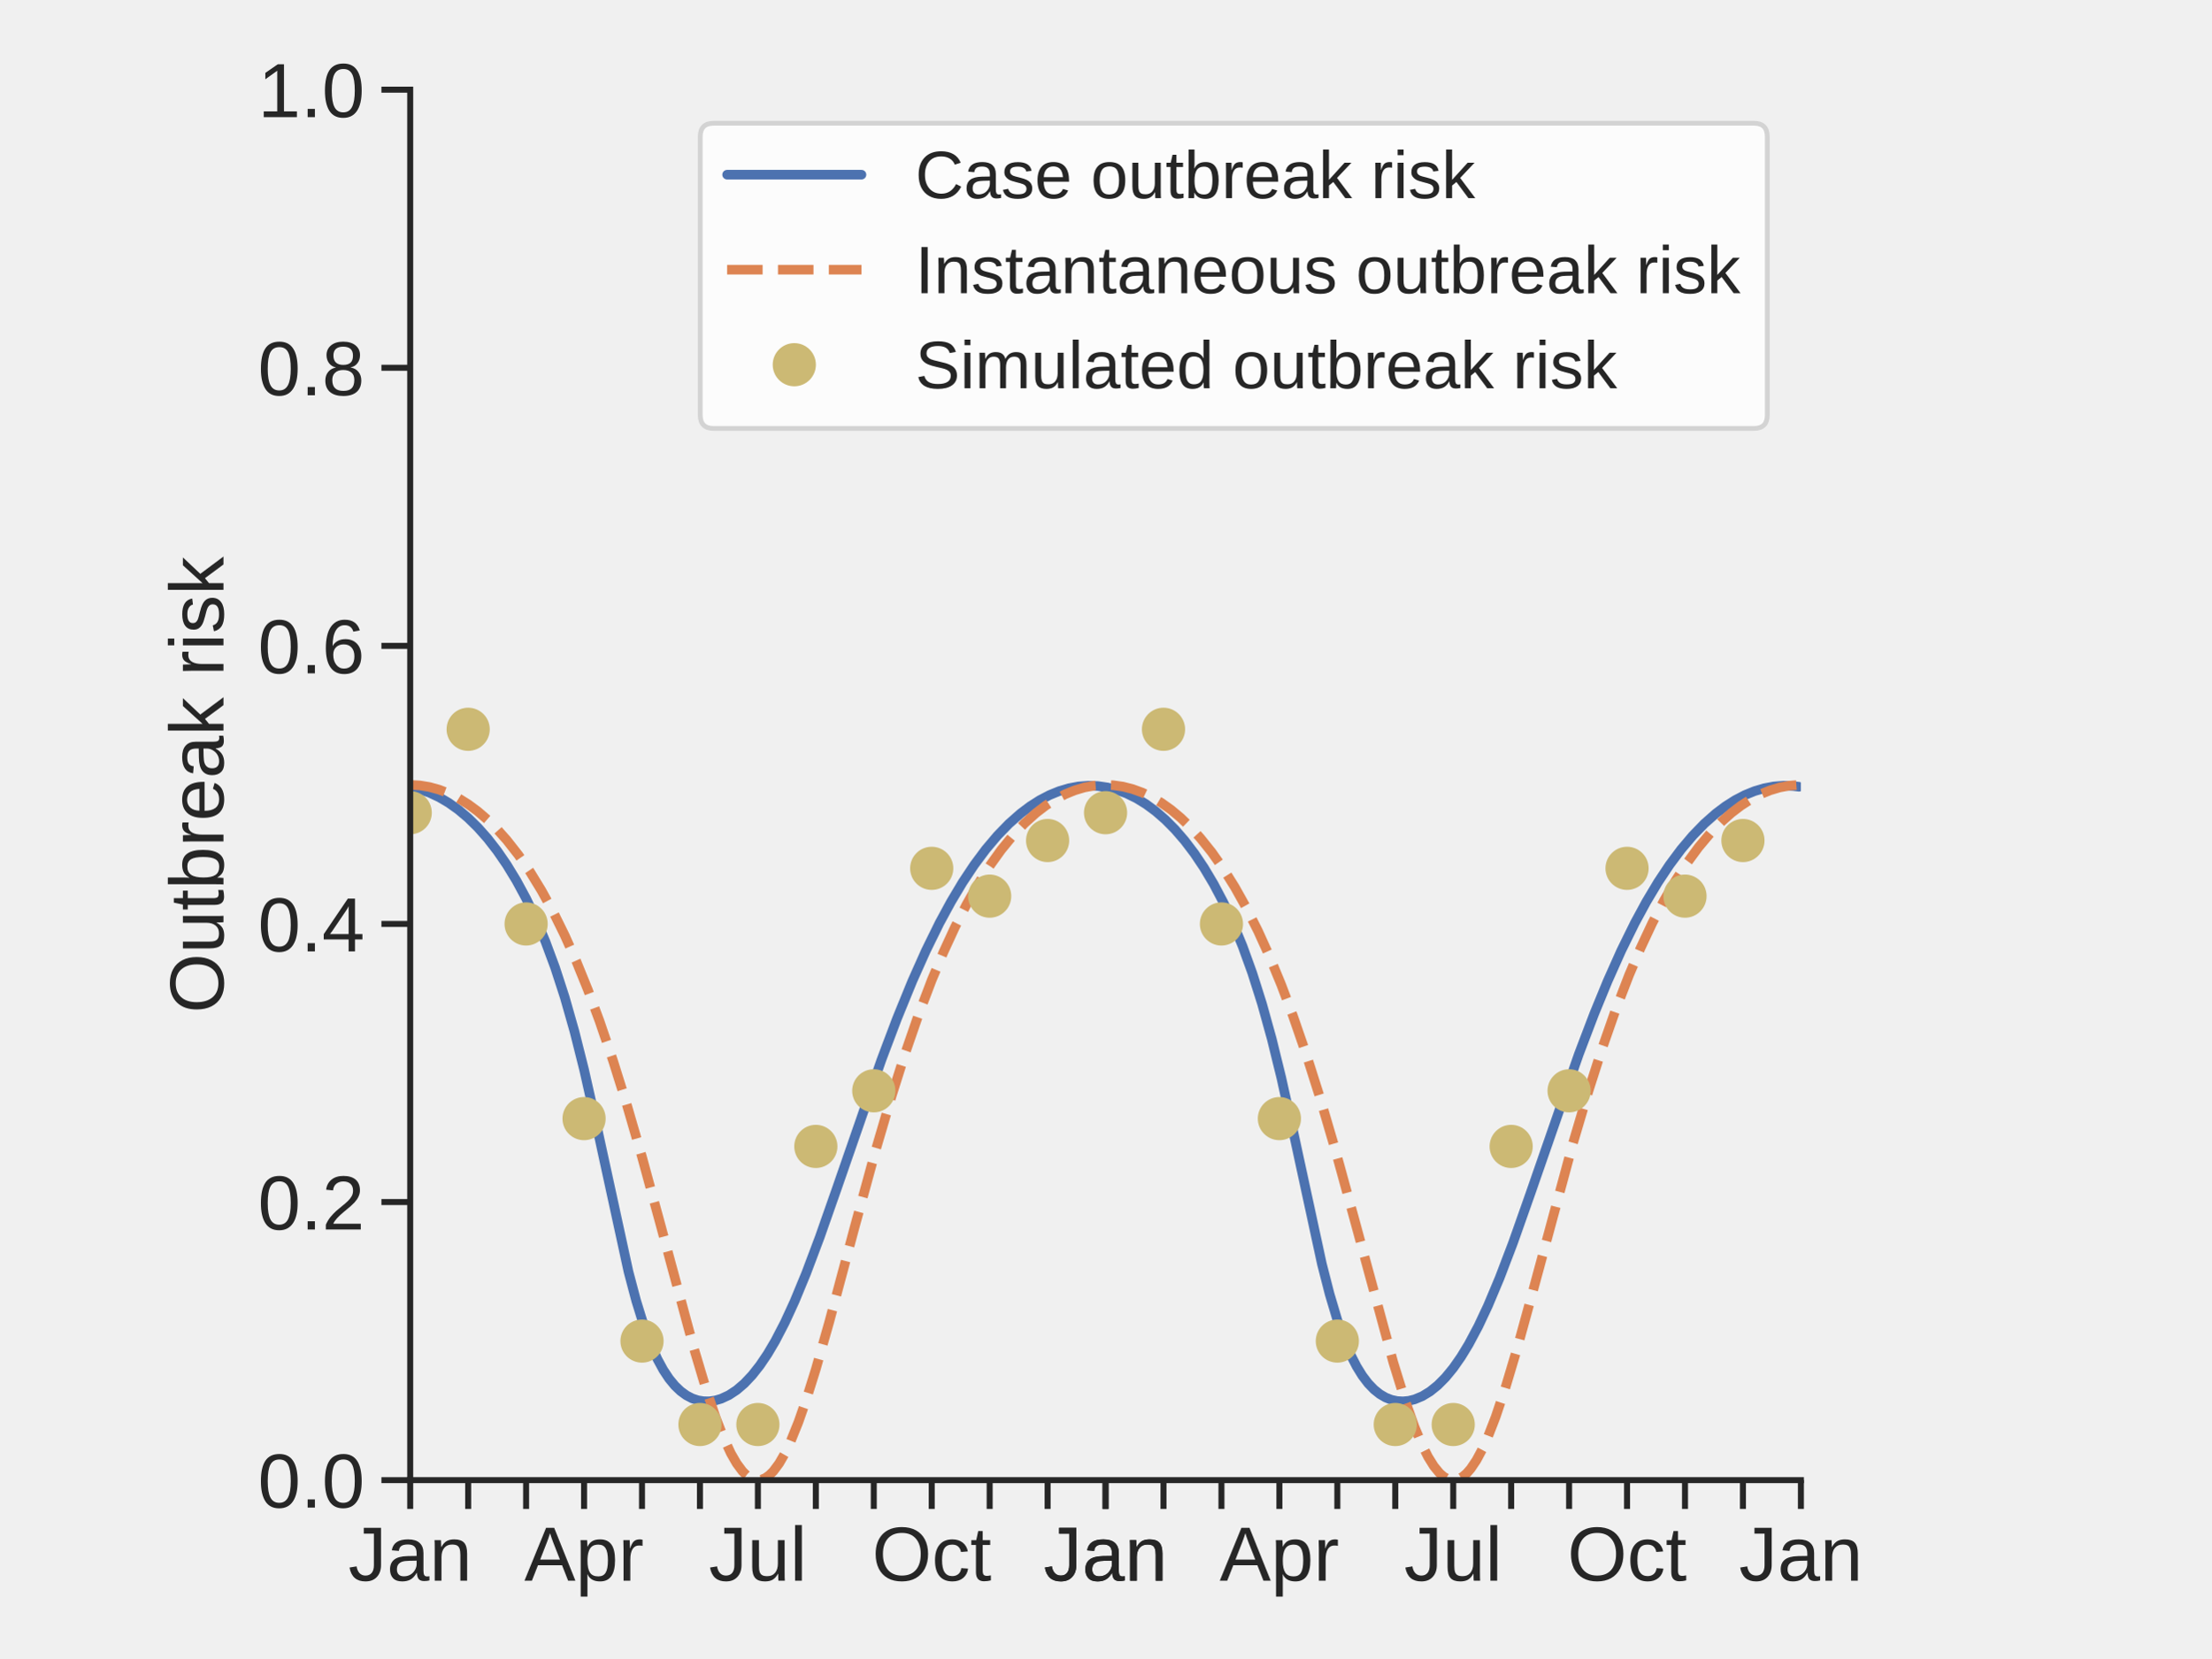
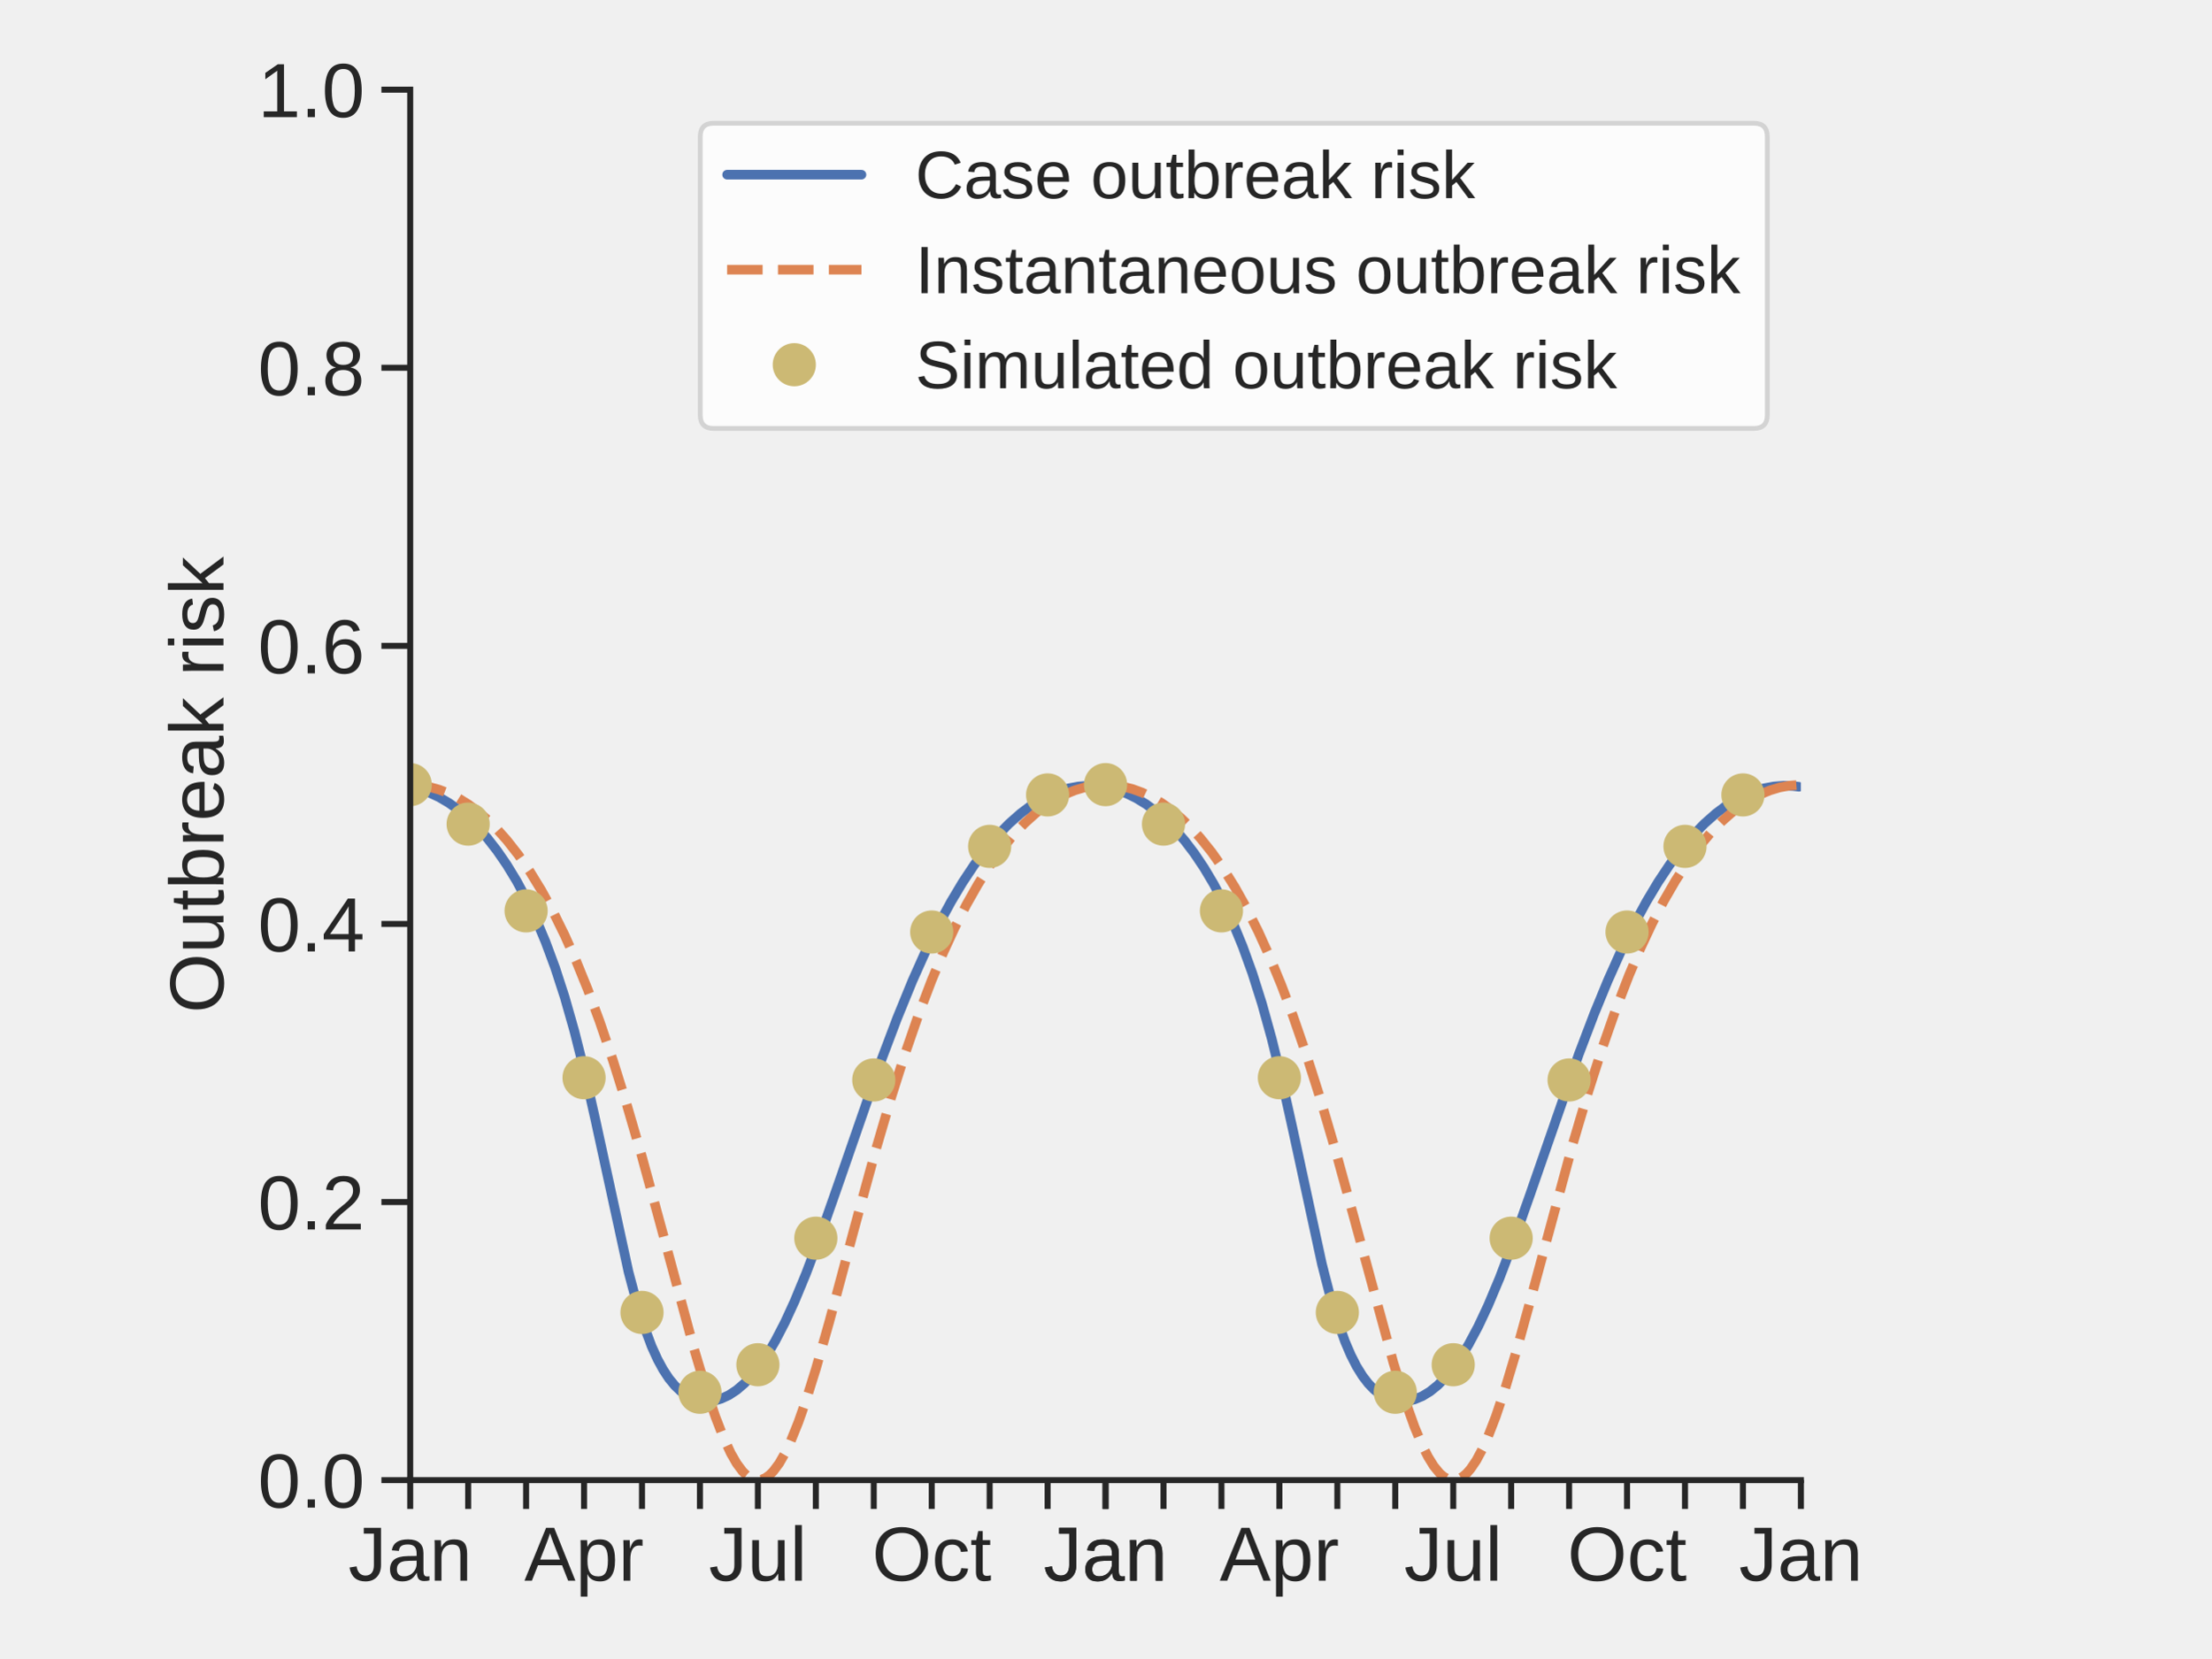
<svg xmlns="http://www.w3.org/2000/svg" xmlns:xlink="http://www.w3.org/1999/xlink" width="460.8pt" height="345.6pt" viewBox="0 0 460.8 345.6" version="1.1">
  <defs>
    <style type="text/css">*{stroke-linejoin: round; stroke-linecap: butt}</style>
  </defs>
  <g id="figure_1">
    <g id="patch_1">
      <path d="M 0 345.6  L 460.8 345.6  L 460.8 0  L 0 0  L 0 345.6  z " style="fill: none" />
    </g>
    <g id="axes_1">
      <g id="patch_2">
        <path d="M 85.489 308.507  L 375.311 308.507  L 375.311 18.686  L 85.489 18.686  L 85.489 308.507  z " style="fill: none" />
      </g>
      <g id="matplotlib.axis_1">
        <g id="xtick_1">
          <g id="line2d_1">
            <defs>
-               <path id="m1dbb037300" d="M 0 0  L 0 6  " style="stroke: #262626; stroke-width: 1.25" />
+               <path id="mf15e480188" d="M 0 0  L 0 6  " style="stroke: #262626; stroke-width: 1.25" />
            </defs>
            <g>
-               <use xlink:href="#m1dbb037300" x="85.489" y="308.507" style="fill: #262626; stroke: #262626; stroke-width: 1.25" />
+               <use xlink:href="#mf15e480188" x="85.489" y="308.507" style="fill: #262626; stroke: #262626; stroke-width: 1.25" />
            </g>
          </g>
          <g id="text_1">
            <text style="fill: #262626; font: 16px 'Arial', 'DejaVu Sans', 'Liberation Sans', 'Bitstream Vera Sans', sans-serif; text-anchor: middle" x="85.489" y="329.46" transform="rotate(-0 85.48937 329.46)">Jan</text>
          </g>
        </g>
        <g id="xtick_2">
          <g id="line2d_2">
            <g>
-               <use xlink:href="#m1dbb037300" x="97.565" y="308.507" style="fill: #262626; stroke: #262626; stroke-width: 1.25" />
+               <use xlink:href="#mf15e480188" x="97.565" y="308.507" style="fill: #262626; stroke: #262626; stroke-width: 1.25" />
            </g>
          </g>
        </g>
        <g id="xtick_3">
          <g id="line2d_3">
            <g>
-               <use xlink:href="#m1dbb037300" x="109.641" y="308.507" style="fill: #262626; stroke: #262626; stroke-width: 1.25" />
+               <use xlink:href="#mf15e480188" x="109.641" y="308.507" style="fill: #262626; stroke: #262626; stroke-width: 1.25" />
            </g>
          </g>
        </g>
        <g id="xtick_4">
          <g id="line2d_4">
            <g>
-               <use xlink:href="#m1dbb037300" x="121.717" y="308.507" style="fill: #262626; stroke: #262626; stroke-width: 1.25" />
+               <use xlink:href="#mf15e480188" x="121.717" y="308.507" style="fill: #262626; stroke: #262626; stroke-width: 1.25" />
            </g>
          </g>
          <g id="text_2">
            <text style="fill: #262626; font: 16px 'Arial', 'DejaVu Sans', 'Liberation Sans', 'Bitstream Vera Sans', sans-serif; text-anchor: middle" x="121.717" y="329.46" transform="rotate(-0 121.717 329.46)">Apr</text>
          </g>
        </g>
        <g id="xtick_5">
          <g id="line2d_5">
            <g>
-               <use xlink:href="#m1dbb037300" x="133.793" y="308.507" style="fill: #262626; stroke: #262626; stroke-width: 1.25" />
+               <use xlink:href="#mf15e480188" x="133.793" y="308.507" style="fill: #262626; stroke: #262626; stroke-width: 1.25" />
            </g>
          </g>
        </g>
        <g id="xtick_6">
          <g id="line2d_6">
            <g>
-               <use xlink:href="#m1dbb037300" x="145.869" y="308.507" style="fill: #262626; stroke: #262626; stroke-width: 1.25" />
+               <use xlink:href="#mf15e480188" x="145.869" y="308.507" style="fill: #262626; stroke: #262626; stroke-width: 1.25" />
            </g>
          </g>
        </g>
        <g id="xtick_7">
          <g id="line2d_7">
            <g>
-               <use xlink:href="#m1dbb037300" x="157.945" y="308.507" style="fill: #262626; stroke: #262626; stroke-width: 1.25" />
+               <use xlink:href="#mf15e480188" x="157.945" y="308.507" style="fill: #262626; stroke: #262626; stroke-width: 1.25" />
            </g>
          </g>
          <g id="text_3">
            <text style="fill: #262626; font: 16px 'Arial', 'DejaVu Sans', 'Liberation Sans', 'Bitstream Vera Sans', sans-serif; text-anchor: middle" x="157.945" y="329.46" transform="rotate(-0 157.9447 329.46)">Jul</text>
          </g>
        </g>
        <g id="xtick_8">
          <g id="line2d_8">
            <g>
-               <use xlink:href="#m1dbb037300" x="170.021" y="308.507" style="fill: #262626; stroke: #262626; stroke-width: 1.25" />
+               <use xlink:href="#mf15e480188" x="170.021" y="308.507" style="fill: #262626; stroke: #262626; stroke-width: 1.25" />
            </g>
          </g>
        </g>
        <g id="xtick_9">
          <g id="line2d_9">
            <g>
-               <use xlink:href="#m1dbb037300" x="182.096" y="308.507" style="fill: #262626; stroke: #262626; stroke-width: 1.25" />
+               <use xlink:href="#mf15e480188" x="182.096" y="308.507" style="fill: #262626; stroke: #262626; stroke-width: 1.25" />
            </g>
          </g>
        </g>
        <g id="xtick_10">
          <g id="line2d_10">
            <g>
-               <use xlink:href="#m1dbb037300" x="194.172" y="308.507" style="fill: #262626; stroke: #262626; stroke-width: 1.25" />
+               <use xlink:href="#mf15e480188" x="194.172" y="308.507" style="fill: #262626; stroke: #262626; stroke-width: 1.25" />
            </g>
          </g>
          <g id="text_4">
            <text style="fill: #262626; font: 16px 'Arial', 'DejaVu Sans', 'Liberation Sans', 'Bitstream Vera Sans', sans-serif; text-anchor: middle" x="194.172" y="329.46" transform="rotate(-0 194.1723 329.46)">Oct</text>
          </g>
        </g>
        <g id="xtick_11">
          <g id="line2d_11">
            <g>
-               <use xlink:href="#m1dbb037300" x="206.248" y="308.507" style="fill: #262626; stroke: #262626; stroke-width: 1.25" />
+               <use xlink:href="#mf15e480188" x="206.248" y="308.507" style="fill: #262626; stroke: #262626; stroke-width: 1.25" />
            </g>
          </g>
        </g>
        <g id="xtick_12">
          <g id="line2d_12">
            <g>
-               <use xlink:href="#m1dbb037300" x="218.324" y="308.507" style="fill: #262626; stroke: #262626; stroke-width: 1.25" />
+               <use xlink:href="#mf15e480188" x="218.324" y="308.507" style="fill: #262626; stroke: #262626; stroke-width: 1.25" />
            </g>
          </g>
        </g>
        <g id="xtick_13">
          <g id="line2d_13">
            <g>
-               <use xlink:href="#m1dbb037300" x="230.4" y="308.507" style="fill: #262626; stroke: #262626; stroke-width: 1.25" />
+               <use xlink:href="#mf15e480188" x="230.4" y="308.507" style="fill: #262626; stroke: #262626; stroke-width: 1.25" />
            </g>
          </g>
          <g id="text_5">
            <text style="fill: #262626; font: 16px 'Arial', 'DejaVu Sans', 'Liberation Sans', 'Bitstream Vera Sans', sans-serif; text-anchor: middle" x="230.4" y="329.46" transform="rotate(-0 230.4 329.46)">Jan</text>
          </g>
        </g>
        <g id="xtick_14">
          <g id="line2d_14">
            <g>
-               <use xlink:href="#m1dbb037300" x="230.4" y="308.507" style="fill: #262626; stroke: #262626; stroke-width: 1.25" />
+               <use xlink:href="#mf15e480188" x="230.4" y="308.507" style="fill: #262626; stroke: #262626; stroke-width: 1.25" />
            </g>
          </g>
          <g id="text_6">
            <text style="fill: #262626; font: 16px 'Arial', 'DejaVu Sans', 'Liberation Sans', 'Bitstream Vera Sans', sans-serif; text-anchor: middle" x="230.4" y="329.46" transform="rotate(-0 230.4 329.46)">Jan</text>
          </g>
        </g>
        <g id="xtick_15">
          <g id="line2d_15">
            <g>
-               <use xlink:href="#m1dbb037300" x="242.476" y="308.507" style="fill: #262626; stroke: #262626; stroke-width: 1.25" />
+               <use xlink:href="#mf15e480188" x="242.476" y="308.507" style="fill: #262626; stroke: #262626; stroke-width: 1.25" />
            </g>
          </g>
        </g>
        <g id="xtick_16">
          <g id="line2d_16">
            <g>
-               <use xlink:href="#m1dbb037300" x="254.552" y="308.507" style="fill: #262626; stroke: #262626; stroke-width: 1.25" />
+               <use xlink:href="#mf15e480188" x="254.552" y="308.507" style="fill: #262626; stroke: #262626; stroke-width: 1.25" />
            </g>
          </g>
        </g>
        <g id="xtick_17">
          <g id="line2d_17">
            <g>
-               <use xlink:href="#m1dbb037300" x="266.628" y="308.507" style="fill: #262626; stroke: #262626; stroke-width: 1.25" />
+               <use xlink:href="#mf15e480188" x="266.628" y="308.507" style="fill: #262626; stroke: #262626; stroke-width: 1.25" />
            </g>
          </g>
          <g id="text_7">
            <text style="fill: #262626; font: 16px 'Arial', 'DejaVu Sans', 'Liberation Sans', 'Bitstream Vera Sans', sans-serif; text-anchor: middle" x="266.628" y="329.46" transform="rotate(-0 266.6277 329.46)">Apr</text>
          </g>
        </g>
        <g id="xtick_18">
          <g id="line2d_18">
            <g>
-               <use xlink:href="#m1dbb037300" x="278.704" y="308.507" style="fill: #262626; stroke: #262626; stroke-width: 1.25" />
+               <use xlink:href="#mf15e480188" x="278.704" y="308.507" style="fill: #262626; stroke: #262626; stroke-width: 1.25" />
            </g>
          </g>
        </g>
        <g id="xtick_19">
          <g id="line2d_19">
            <g>
-               <use xlink:href="#m1dbb037300" x="290.779" y="308.507" style="fill: #262626; stroke: #262626; stroke-width: 1.25" />
+               <use xlink:href="#mf15e480188" x="290.779" y="308.507" style="fill: #262626; stroke: #262626; stroke-width: 1.25" />
            </g>
          </g>
        </g>
        <g id="xtick_20">
          <g id="line2d_20">
            <g>
-               <use xlink:href="#m1dbb037300" x="302.855" y="308.507" style="fill: #262626; stroke: #262626; stroke-width: 1.25" />
+               <use xlink:href="#mf15e480188" x="302.855" y="308.507" style="fill: #262626; stroke: #262626; stroke-width: 1.25" />
            </g>
          </g>
          <g id="text_8">
            <text style="fill: #262626; font: 16px 'Arial', 'DejaVu Sans', 'Liberation Sans', 'Bitstream Vera Sans', sans-serif; text-anchor: middle" x="302.855" y="329.46" transform="rotate(-0 302.8553 329.46)">Jul</text>
          </g>
        </g>
        <g id="xtick_21">
          <g id="line2d_21">
            <g>
-               <use xlink:href="#m1dbb037300" x="314.931" y="308.507" style="fill: #262626; stroke: #262626; stroke-width: 1.25" />
+               <use xlink:href="#mf15e480188" x="314.931" y="308.507" style="fill: #262626; stroke: #262626; stroke-width: 1.25" />
            </g>
          </g>
        </g>
        <g id="xtick_22">
          <g id="line2d_22">
            <g>
-               <use xlink:href="#m1dbb037300" x="327.007" y="308.507" style="fill: #262626; stroke: #262626; stroke-width: 1.25" />
+               <use xlink:href="#mf15e480188" x="327.007" y="308.507" style="fill: #262626; stroke: #262626; stroke-width: 1.25" />
            </g>
          </g>
        </g>
        <g id="xtick_23">
          <g id="line2d_23">
            <g>
-               <use xlink:href="#m1dbb037300" x="339.083" y="308.507" style="fill: #262626; stroke: #262626; stroke-width: 1.25" />
+               <use xlink:href="#mf15e480188" x="339.083" y="308.507" style="fill: #262626; stroke: #262626; stroke-width: 1.25" />
            </g>
          </g>
          <g id="text_9">
            <text style="fill: #262626; font: 16px 'Arial', 'DejaVu Sans', 'Liberation Sans', 'Bitstream Vera Sans', sans-serif; text-anchor: middle" x="339.083" y="329.46" transform="rotate(-0 339.083 329.46)">Oct</text>
          </g>
        </g>
        <g id="xtick_24">
          <g id="line2d_24">
            <g>
-               <use xlink:href="#m1dbb037300" x="351.159" y="308.507" style="fill: #262626; stroke: #262626; stroke-width: 1.25" />
+               <use xlink:href="#mf15e480188" x="351.159" y="308.507" style="fill: #262626; stroke: #262626; stroke-width: 1.25" />
            </g>
          </g>
        </g>
        <g id="xtick_25">
          <g id="line2d_25">
            <g>
-               <use xlink:href="#m1dbb037300" x="363.235" y="308.507" style="fill: #262626; stroke: #262626; stroke-width: 1.25" />
+               <use xlink:href="#mf15e480188" x="363.235" y="308.507" style="fill: #262626; stroke: #262626; stroke-width: 1.25" />
            </g>
          </g>
        </g>
        <g id="xtick_26">
          <g id="line2d_26">
            <g>
-               <use xlink:href="#m1dbb037300" x="375.311" y="308.507" style="fill: #262626; stroke: #262626; stroke-width: 1.25" />
+               <use xlink:href="#mf15e480188" x="375.311" y="308.507" style="fill: #262626; stroke: #262626; stroke-width: 1.25" />
            </g>
          </g>
          <g id="text_10">
            <text style="fill: #262626; font: 16px 'Arial', 'DejaVu Sans', 'Liberation Sans', 'Bitstream Vera Sans', sans-serif; text-anchor: middle" x="375.311" y="329.46" transform="rotate(-0 375.3106 329.46)">Jan</text>
          </g>
        </g>
      </g>
      <g id="matplotlib.axis_2">
        <g id="ytick_1">
          <g id="line2d_27">
            <defs>
-               <path id="md06a7a2cfb" d="M 0 0  L -6 0  " style="stroke: #262626; stroke-width: 1.25" />
+               <path id="m1fc9e1f51e" d="M 0 0  L -6 0  " style="stroke: #262626; stroke-width: 1.25" />
            </defs>
            <g>
-               <use xlink:href="#md06a7a2cfb" x="85.489" y="308.507" style="fill: #262626; stroke: #262626; stroke-width: 1.25" />
+               <use xlink:href="#m1fc9e1f51e" x="85.489" y="308.507" style="fill: #262626; stroke: #262626; stroke-width: 1.25" />
            </g>
          </g>
          <g id="text_11">
            <text style="fill: #262626; font: 16px 'Arial', 'DejaVu Sans', 'Liberation Sans', 'Bitstream Vera Sans', sans-serif; text-anchor: end" x="75.989" y="314.234" transform="rotate(-0 75.98937 314.2337)">0.0</text>
          </g>
        </g>
        <g id="ytick_2">
          <g id="line2d_28">
            <g>
-               <use xlink:href="#md06a7a2cfb" x="85.489" y="250.543" style="fill: #262626; stroke: #262626; stroke-width: 1.25" />
+               <use xlink:href="#m1fc9e1f51e" x="85.489" y="250.543" style="fill: #262626; stroke: #262626; stroke-width: 1.25" />
            </g>
          </g>
          <g id="text_12">
            <text style="fill: #262626; font: 16px 'Arial', 'DejaVu Sans', 'Liberation Sans', 'Bitstream Vera Sans', sans-serif; text-anchor: end" x="75.989" y="256.269" transform="rotate(-0 75.98937 256.2695)">0.2</text>
          </g>
        </g>
        <g id="ytick_3">
          <g id="line2d_29">
            <g>
-               <use xlink:href="#md06a7a2cfb" x="85.489" y="192.579" style="fill: #262626; stroke: #262626; stroke-width: 1.25" />
+               <use xlink:href="#m1fc9e1f51e" x="85.489" y="192.579" style="fill: #262626; stroke: #262626; stroke-width: 1.25" />
            </g>
          </g>
          <g id="text_13">
            <text style="fill: #262626; font: 16px 'Arial', 'DejaVu Sans', 'Liberation Sans', 'Bitstream Vera Sans', sans-serif; text-anchor: end" x="75.989" y="198.305" transform="rotate(-0 75.98937 198.3053)">0.4</text>
          </g>
        </g>
        <g id="ytick_4">
          <g id="line2d_30">
            <g>
-               <use xlink:href="#md06a7a2cfb" x="85.489" y="134.615" style="fill: #262626; stroke: #262626; stroke-width: 1.25" />
+               <use xlink:href="#m1fc9e1f51e" x="85.489" y="134.615" style="fill: #262626; stroke: #262626; stroke-width: 1.25" />
            </g>
          </g>
          <g id="text_14">
            <text style="fill: #262626; font: 16px 'Arial', 'DejaVu Sans', 'Liberation Sans', 'Bitstream Vera Sans', sans-serif; text-anchor: end" x="75.989" y="140.341" transform="rotate(-0 75.98937 140.341)">0.6</text>
          </g>
        </g>
        <g id="ytick_5">
          <g id="line2d_31">
            <g>
-               <use xlink:href="#md06a7a2cfb" x="85.489" y="76.65" style="fill: #262626; stroke: #262626; stroke-width: 1.25" />
+               <use xlink:href="#m1fc9e1f51e" x="85.489" y="76.65" style="fill: #262626; stroke: #262626; stroke-width: 1.25" />
            </g>
          </g>
          <g id="text_15">
            <text style="fill: #262626; font: 16px 'Arial', 'DejaVu Sans', 'Liberation Sans', 'Bitstream Vera Sans', sans-serif; text-anchor: end" x="75.989" y="82.377" transform="rotate(-0 75.98937 82.37675)">0.8</text>
          </g>
        </g>
        <g id="ytick_6">
          <g id="line2d_32">
            <g>
-               <use xlink:href="#md06a7a2cfb" x="85.489" y="18.686" style="fill: #262626; stroke: #262626; stroke-width: 1.25" />
+               <use xlink:href="#m1fc9e1f51e" x="85.489" y="18.686" style="fill: #262626; stroke: #262626; stroke-width: 1.25" />
            </g>
          </g>
          <g id="text_16">
            <text style="fill: #262626; font: 16px 'Arial', 'DejaVu Sans', 'Liberation Sans', 'Bitstream Vera Sans', sans-serif; text-anchor: end" x="75.989" y="24.413" transform="rotate(-0 75.98937 24.4125)">1.0</text>
          </g>
        </g>
        <g id="text_17">
          <text style="fill: #262626; font: 16px 'Arial', 'DejaVu Sans', 'Liberation Sans', 'Bitstream Vera Sans', sans-serif; text-anchor: middle" x="46.569" y="163.597" transform="rotate(-90 46.56938 163.5969)">Outbreak risk</text>
        </g>
      </g>
      <g id="line2d_33">
-         <path d="M 85.489 164.054  L 87.502 164.528  L 89.515 165.233  L 91.527 166.174  L 93.54 167.358  L 95.553 168.794  L 97.565 170.494  L 99.578 172.471  L 101.591 174.742  L 103.603 177.327  L 105.616 180.254  L 107.628 183.557  L 109.641 187.281  L 111.654 191.487  L 113.666 196.253  L 115.679 201.678  L 117.692 207.874  L 119.704 214.944  L 121.717 222.939  L 124.132 233.644  L 130.975 265.071  L 132.585 271.143  L 134.195 276.336  L 135.806 280.631  L 137.013 283.292  L 138.221 285.513  L 139.428 287.338  L 140.636 288.808  L 141.844 289.964  L 143.051 290.841  L 144.259 291.47  L 145.466 291.873  L 146.674 292.07  L 147.881 292.075  L 149.089 291.896  L 150.297 291.539  L 151.907 290.791  L 153.517 289.731  L 155.127 288.352  L 156.737 286.646  L 158.347 284.605  L 159.957 282.221  L 161.567 279.495  L 163.58 275.613  L 165.593 271.231  L 168.008 265.381  L 170.826 257.892  L 174.448 247.567  L 183.707 220.858  L 186.927 212.326  L 190.147 204.445  L 192.965 198.14  L 195.782 192.406  L 198.198 187.949  L 200.613 183.907  L 203.028 180.272  L 205.443 177.031  L 207.858 174.173  L 210.274 171.683  L 212.689 169.55  L 214.701 168.038  L 216.714 166.76  L 218.727 165.713  L 220.739 164.893  L 222.752 164.296  L 224.765 163.921  L 226.777 163.768  L 228.79 163.837  L 230.803 164.13  L 232.815 164.65  L 234.828 165.402  L 236.84 166.391  L 238.853 167.624  L 240.866 169.113  L 242.878 170.867  L 244.891 172.901  L 246.904 175.233  L 248.916 177.885  L 250.929 180.884  L 252.942 184.267  L 254.954 188.082  L 256.967 192.392  L 258.98 197.282  L 260.992 202.852  L 263.005 209.215  L 265.018 216.469  L 267.03 224.646  L 269.445 235.519  L 275.483 263.426  L 277.093 269.705  L 278.704 275.123  L 280.314 279.639  L 281.521 282.456  L 282.729 284.819  L 283.936 286.771  L 285.144 288.354  L 286.352 289.611  L 287.559 290.578  L 288.767 291.286  L 289.974 291.762  L 291.182 292.026  L 292.39 292.094  L 293.597 291.975  L 294.805 291.677  L 296.415 291.007  L 298.025 290.025  L 299.635 288.727  L 301.245 287.104  L 302.855 285.147  L 304.465 282.849  L 306.076 280.209  L 308.088 276.431  L 310.101 272.145  L 312.516 266.397  L 315.334 258.998  L 318.956 248.738  L 329.02 219.76  L 332.24 211.303  L 335.058 204.445  L 337.875 198.14  L 340.693 192.406  L 343.108 187.949  L 345.523 183.907  L 347.939 180.272  L 350.354 177.031  L 352.769 174.173  L 355.184 171.683  L 357.599 169.55  L 359.612 168.038  L 361.625 166.76  L 363.637 165.713  L 365.65 164.893  L 367.663 164.296  L 369.675 163.921  L 371.688 163.768  L 373.701 163.837  L 374.908 163.986  L 374.908 163.986  " clip-path="url(#p227e3a637b)" style="fill: none; stroke: #4c72b0; stroke-width: 2; stroke-linecap: round" />
+         <path d="M 85.489 164.054  L 87.502 164.528  L 89.515 165.233  L 91.527 166.174  L 93.54 167.358  L 95.553 168.794  L 97.565 170.494  L 99.578 172.471  L 101.591 174.742  L 103.603 177.327  L 105.616 180.254  L 107.628 183.557  L 109.641 187.281  L 111.654 191.487  L 113.666 196.253  L 115.679 201.678  L 117.692 207.874  L 119.704 214.944  L 121.717 222.939  L 124.132 233.644  L 130.975 265.071  L 132.585 271.143  L 134.195 276.336  L 135.806 280.631  L 137.013 283.292  L 138.221 285.513  L 139.428 287.338  L 140.636 288.808  L 141.844 289.964  L 143.051 290.841  L 144.259 291.47  L 145.466 291.873  L 146.674 292.07  L 147.881 292.075  L 149.089 291.896  L 150.297 291.539  L 151.907 290.791  L 153.517 289.731  L 155.127 288.352  L 156.737 286.646  L 158.347 284.605  L 159.957 282.221  L 161.567 279.495  L 163.58 275.613  L 165.593 271.231  L 168.008 265.381  L 170.826 257.892  L 174.448 247.567  L 183.707 220.858  L 186.927 212.326  L 190.147 204.445  L 192.965 198.14  L 195.782 192.406  L 198.198 187.949  L 200.613 183.907  L 203.028 180.272  L 205.443 177.031  L 207.858 174.173  L 210.274 171.683  L 212.689 169.55  L 214.701 168.038  L 216.714 166.76  L 218.727 165.713  L 220.739 164.893  L 222.752 164.296  L 224.765 163.921  L 226.777 163.768  L 228.79 163.837  L 230.803 164.13  L 232.815 164.65  L 234.828 165.402  L 236.84 166.391  L 238.853 167.624  L 240.866 169.113  L 242.878 170.867  L 244.891 172.901  L 246.904 175.233  L 248.916 177.885  L 250.929 180.884  L 252.942 184.267  L 254.954 188.082  L 256.967 192.392  L 258.98 197.282  L 260.992 202.852  L 263.005 209.215  L 265.018 216.469  L 267.03 224.646  L 269.445 235.519  L 275.483 263.426  L 277.093 269.705  L 278.704 275.123  L 280.314 279.639  L 281.521 282.456  L 282.729 284.819  L 283.936 286.771  L 285.144 288.354  L 286.352 289.611  L 287.559 290.578  L 288.767 291.286  L 289.974 291.762  L 291.182 292.026  L 292.39 292.094  L 293.597 291.975  L 294.805 291.677  L 296.415 291.007  L 298.025 290.025  L 299.635 288.727  L 301.245 287.104  L 302.855 285.147  L 304.465 282.849  L 306.076 280.209  L 308.088 276.431  L 310.101 272.145  L 312.516 266.397  L 315.334 258.998  L 318.956 248.738  L 329.02 219.76  L 332.24 211.303  L 335.058 204.445  L 337.875 198.14  L 340.693 192.406  L 343.108 187.949  L 345.523 183.907  L 347.939 180.272  L 350.354 177.031  L 352.769 174.173  L 355.184 171.683  L 357.599 169.55  L 359.612 168.038  L 361.625 166.76  L 363.637 165.713  L 365.65 164.893  L 367.663 164.296  L 369.675 163.921  L 371.688 163.768  L 373.701 163.837  L 374.908 163.986  L 374.908 163.986  " clip-path="url(#p1bf4e612ca)" style="fill: none; stroke: #4c72b0; stroke-width: 2; stroke-linecap: round" />
      </g>
      <g id="line2d_34">
-         <path d="M 85.489 163.597  L 87.502 163.707  L 89.515 164.039  L 91.527 164.594  L 93.54 165.375  L 95.553 166.386  L 97.565 167.632  L 99.578 169.119  L 101.591 170.856  L 103.603 172.85  L 105.616 175.111  L 108.031 178.194  L 110.446 181.697  L 112.861 185.644  L 115.277 190.058  L 117.692 194.963  L 120.107 200.379  L 122.522 206.327  L 124.937 212.819  L 127.755 221.085  L 130.573 230.074  L 133.793 241.151  L 137.818 255.904  L 144.661 281.217  L 147.076 289.299  L 149.089 295.291  L 150.699 299.444  L 152.309 302.916  L 153.517 305.015  L 154.724 306.643  L 155.53 307.454  L 156.335 308.038  L 157.14 308.39  L 157.945 308.507  L 158.75 308.39  L 159.555 308.038  L 160.36 307.454  L 161.165 306.643  L 162.373 305.015  L 163.58 302.916  L 164.788 300.38  L 166.398 296.387  L 168.008 291.79  L 170.021 285.359  L 172.838 275.456  L 178.071 255.904  L 182.499 239.724  L 185.719 228.748  L 188.537 219.859  L 191.355 211.699  L 194.172 204.284  L 196.588 198.515  L 199.003 193.272  L 201.418 188.534  L 203.833 184.278  L 206.248 180.481  L 208.663 177.12  L 211.079 174.174  L 213.494 171.622  L 215.909 169.446  L 217.922 167.91  L 219.934 166.616  L 221.947 165.558  L 223.96 164.732  L 225.972 164.132  L 227.985 163.756  L 229.997 163.601  L 232.01 163.668  L 234.023 163.955  L 236.035 164.465  L 238.048 165.2  L 240.061 166.165  L 242.073 167.363  L 244.086 168.802  L 246.099 170.488  L 248.111 172.43  L 250.124 174.637  L 252.539 177.651  L 254.954 181.083  L 257.369 184.955  L 259.785 189.289  L 262.2 194.11  L 264.615 199.44  L 267.03 205.298  L 269.445 211.699  L 272.263 219.859  L 275.081 228.748  L 278.301 239.724  L 281.924 252.898  L 290.377 283.999  L 292.792 291.79  L 294.805 297.446  L 296.415 301.271  L 297.622 303.666  L 298.83 305.611  L 300.038 307.077  L 300.843 307.775  L 301.648 308.243  L 302.453 308.478  L 303.258 308.478  L 304.063 308.243  L 304.868 307.775  L 305.673 307.077  L 306.478 306.154  L 307.686 304.366  L 308.893 302.117  L 310.101 299.444  L 311.711 295.291  L 313.724 289.299  L 316.139 281.217  L 319.359 269.512  L 327.812 238.309  L 331.032 227.435  L 333.85 218.648  L 336.668 210.594  L 339.485 203.286  L 341.901 197.605  L 344.316 192.448  L 346.731 187.792  L 349.146 183.614  L 351.561 179.891  L 353.977 176.601  L 356.392 173.722  L 358.807 171.233  L 360.82 169.446  L 362.832 167.91  L 364.845 166.616  L 366.858 165.558  L 368.87 164.732  L 370.883 164.132  L 372.895 163.756  L 374.908 163.601  L 374.908 163.601  " clip-path="url(#p227e3a637b)" style="fill: none; stroke-dasharray: 7.4,3.2; stroke-dashoffset: 0; stroke: #dd8452; stroke-width: 2" />
+         <path d="M 85.489 163.597  L 87.502 163.707  L 89.515 164.039  L 91.527 164.594  L 93.54 165.375  L 95.553 166.386  L 97.565 167.632  L 99.578 169.119  L 101.591 170.856  L 103.603 172.85  L 105.616 175.111  L 108.031 178.194  L 110.446 181.697  L 112.861 185.644  L 115.277 190.058  L 117.692 194.963  L 120.107 200.379  L 122.522 206.327  L 124.937 212.819  L 127.755 221.085  L 130.573 230.074  L 133.793 241.151  L 137.818 255.904  L 144.661 281.217  L 147.076 289.299  L 149.089 295.291  L 150.699 299.444  L 152.309 302.916  L 153.517 305.015  L 154.724 306.643  L 155.53 307.454  L 156.335 308.038  L 157.14 308.39  L 157.945 308.507  L 158.75 308.39  L 159.555 308.038  L 160.36 307.454  L 161.165 306.643  L 162.373 305.015  L 163.58 302.916  L 164.788 300.38  L 166.398 296.387  L 168.008 291.79  L 170.021 285.359  L 172.838 275.456  L 178.071 255.904  L 182.499 239.724  L 185.719 228.748  L 188.537 219.859  L 191.355 211.699  L 194.172 204.284  L 196.588 198.515  L 199.003 193.272  L 201.418 188.534  L 203.833 184.278  L 206.248 180.481  L 208.663 177.12  L 211.079 174.174  L 213.494 171.622  L 215.909 169.446  L 217.922 167.91  L 219.934 166.616  L 221.947 165.558  L 223.96 164.732  L 225.972 164.132  L 227.985 163.756  L 229.997 163.601  L 232.01 163.668  L 234.023 163.955  L 236.035 164.465  L 238.048 165.2  L 240.061 166.165  L 242.073 167.363  L 244.086 168.802  L 246.099 170.488  L 248.111 172.43  L 250.124 174.637  L 252.539 177.651  L 254.954 181.083  L 257.369 184.955  L 259.785 189.289  L 262.2 194.11  L 264.615 199.44  L 267.03 205.298  L 269.445 211.699  L 272.263 219.859  L 275.081 228.748  L 278.301 239.724  L 281.924 252.898  L 290.377 283.999  L 292.792 291.79  L 294.805 297.446  L 296.415 301.271  L 297.622 303.666  L 298.83 305.611  L 300.038 307.077  L 300.843 307.775  L 301.648 308.243  L 302.453 308.478  L 303.258 308.478  L 304.063 308.243  L 304.868 307.775  L 305.673 307.077  L 306.478 306.154  L 307.686 304.366  L 308.893 302.117  L 310.101 299.444  L 311.711 295.291  L 313.724 289.299  L 316.139 281.217  L 319.359 269.512  L 327.812 238.309  L 331.032 227.435  L 333.85 218.648  L 336.668 210.594  L 339.485 203.286  L 341.901 197.605  L 344.316 192.448  L 346.731 187.792  L 349.146 183.614  L 351.561 179.891  L 353.977 176.601  L 356.392 173.722  L 358.807 171.233  L 360.82 169.446  L 362.832 167.91  L 364.845 166.616  L 366.858 165.558  L 368.87 164.732  L 370.883 164.132  L 372.895 163.756  L 374.908 163.601  L 374.908 163.601  " clip-path="url(#p1bf4e612ca)" style="fill: none; stroke-dasharray: 7.4,3.2; stroke-dashoffset: 0; stroke: #dd8452; stroke-width: 2" />
      </g>
      <g id="line2d_35">
        <defs>
-           <path id="mcb5b949685" d="M 0 4  C 1.061 4 2.078 3.579 2.828 2.828  C 3.579 2.078 4 1.061 4 0  C 4 -1.061 3.579 -2.078 2.828 -2.828  C 2.078 -3.579 1.061 -4 0 -4  C -1.061 -4 -2.078 -3.579 -2.828 -2.828  C -3.579 -2.078 -4 -1.061 -4 0  C -4 1.061 -3.579 2.078 -2.828 2.828  C -2.078 3.579 -1.061 4 0 4  z " style="stroke: #ccb974" />
+           <path id="m7549e155cf" d="M 0 4  C 1.061 4 2.078 3.579 2.828 2.828  C 3.579 2.078 4 1.061 4 0  C 4 -1.061 3.579 -2.078 2.828 -2.828  C 2.078 -3.579 1.061 -4 0 -4  C -1.061 -4 -2.078 -3.579 -2.828 -2.828  C -3.579 -2.078 -4 -1.061 -4 0  C -4 1.061 -3.579 2.078 -2.828 2.828  C -2.078 3.579 -1.061 4 0 4  z " style="stroke: #ccb974" />
        </defs>
-         <g clip-path="url(#p227e3a637b)">
-           <use xlink:href="#mcb5b949685" x="85.489" y="169.393" style="fill: #ccb974; stroke: #ccb974" />
-           <use xlink:href="#mcb5b949685" x="97.565" y="152.004" style="fill: #ccb974; stroke: #ccb974" />
-           <use xlink:href="#mcb5b949685" x="109.641" y="192.579" style="fill: #ccb974; stroke: #ccb974" />
-           <use xlink:href="#mcb5b949685" x="121.717" y="233.154" style="fill: #ccb974; stroke: #ccb974" />
-           <use xlink:href="#mcb5b949685" x="133.793" y="279.525" style="fill: #ccb974; stroke: #ccb974" />
-           <use xlink:href="#mcb5b949685" x="145.869" y="296.915" style="fill: #ccb974; stroke: #ccb974" />
-           <use xlink:href="#mcb5b949685" x="157.945" y="296.915" style="fill: #ccb974; stroke: #ccb974" />
-           <use xlink:href="#mcb5b949685" x="170.021" y="238.95" style="fill: #ccb974; stroke: #ccb974" />
-           <use xlink:href="#mcb5b949685" x="182.096" y="227.358" style="fill: #ccb974; stroke: #ccb974" />
-           <use xlink:href="#mcb5b949685" x="194.172" y="180.986" style="fill: #ccb974; stroke: #ccb974" />
-           <use xlink:href="#mcb5b949685" x="206.248" y="186.783" style="fill: #ccb974; stroke: #ccb974" />
-           <use xlink:href="#mcb5b949685" x="218.324" y="175.19" style="fill: #ccb974; stroke: #ccb974" />
-           <use xlink:href="#mcb5b949685" x="230.4" y="169.393" style="fill: #ccb974; stroke: #ccb974" />
-           <use xlink:href="#mcb5b949685" x="242.476" y="152.004" style="fill: #ccb974; stroke: #ccb974" />
-           <use xlink:href="#mcb5b949685" x="254.552" y="192.579" style="fill: #ccb974; stroke: #ccb974" />
-           <use xlink:href="#mcb5b949685" x="266.628" y="233.154" style="fill: #ccb974; stroke: #ccb974" />
-           <use xlink:href="#mcb5b949685" x="278.704" y="279.525" style="fill: #ccb974; stroke: #ccb974" />
-           <use xlink:href="#mcb5b949685" x="290.779" y="296.915" style="fill: #ccb974; stroke: #ccb974" />
-           <use xlink:href="#mcb5b949685" x="302.855" y="296.915" style="fill: #ccb974; stroke: #ccb974" />
-           <use xlink:href="#mcb5b949685" x="314.931" y="238.95" style="fill: #ccb974; stroke: #ccb974" />
-           <use xlink:href="#mcb5b949685" x="327.007" y="227.358" style="fill: #ccb974; stroke: #ccb974" />
-           <use xlink:href="#mcb5b949685" x="339.083" y="180.986" style="fill: #ccb974; stroke: #ccb974" />
-           <use xlink:href="#mcb5b949685" x="351.159" y="186.783" style="fill: #ccb974; stroke: #ccb974" />
-           <use xlink:href="#mcb5b949685" x="363.235" y="175.19" style="fill: #ccb974; stroke: #ccb974" />
+         <g clip-path="url(#p1bf4e612ca)">
+           <use xlink:href="#m7549e155cf" x="85.489" y="163.539" style="fill: #ccb974; stroke: #ccb974" />
+           <use xlink:href="#m7549e155cf" x="97.565" y="171.77" style="fill: #ccb974; stroke: #ccb974" />
+           <use xlink:href="#m7549e155cf" x="109.641" y="189.855" style="fill: #ccb974; stroke: #ccb974" />
+           <use xlink:href="#m7549e155cf" x="121.717" y="224.633" style="fill: #ccb974; stroke: #ccb974" />
+           <use xlink:href="#m7549e155cf" x="133.793" y="273.555" style="fill: #ccb974; stroke: #ccb974" />
+           <use xlink:href="#m7549e155cf" x="145.869" y="290.191" style="fill: #ccb974; stroke: #ccb974" />
+           <use xlink:href="#m7549e155cf" x="157.945" y="284.452" style="fill: #ccb974; stroke: #ccb974" />
+           <use xlink:href="#m7549e155cf" x="170.021" y="258.079" style="fill: #ccb974; stroke: #ccb974" />
+           <use xlink:href="#m7549e155cf" x="182.096" y="225.097" style="fill: #ccb974; stroke: #ccb974" />
+           <use xlink:href="#m7549e155cf" x="194.172" y="194.26" style="fill: #ccb974; stroke: #ccb974" />
+           <use xlink:href="#m7549e155cf" x="206.248" y="176.407" style="fill: #ccb974; stroke: #ccb974" />
+           <use xlink:href="#m7549e155cf" x="218.324" y="165.684" style="fill: #ccb974; stroke: #ccb974" />
+           <use xlink:href="#m7549e155cf" x="230.4" y="163.539" style="fill: #ccb974; stroke: #ccb974" />
+           <use xlink:href="#m7549e155cf" x="242.476" y="171.77" style="fill: #ccb974; stroke: #ccb974" />
+           <use xlink:href="#m7549e155cf" x="254.552" y="189.855" style="fill: #ccb974; stroke: #ccb974" />
+           <use xlink:href="#m7549e155cf" x="266.628" y="224.633" style="fill: #ccb974; stroke: #ccb974" />
+           <use xlink:href="#m7549e155cf" x="278.704" y="273.555" style="fill: #ccb974; stroke: #ccb974" />
+           <use xlink:href="#m7549e155cf" x="290.779" y="290.191" style="fill: #ccb974; stroke: #ccb974" />
+           <use xlink:href="#m7549e155cf" x="302.855" y="284.452" style="fill: #ccb974; stroke: #ccb974" />
+           <use xlink:href="#m7549e155cf" x="314.931" y="258.079" style="fill: #ccb974; stroke: #ccb974" />
+           <use xlink:href="#m7549e155cf" x="327.007" y="225.097" style="fill: #ccb974; stroke: #ccb974" />
+           <use xlink:href="#m7549e155cf" x="339.083" y="194.26" style="fill: #ccb974; stroke: #ccb974" />
+           <use xlink:href="#m7549e155cf" x="351.159" y="176.407" style="fill: #ccb974; stroke: #ccb974" />
+           <use xlink:href="#m7549e155cf" x="363.235" y="165.684" style="fill: #ccb974; stroke: #ccb974" />
        </g>
      </g>
      <g id="patch_3">
        <path d="M 85.489 308.507  L 85.489 18.686  " style="fill: none; stroke: #262626; stroke-width: 1.25; stroke-linejoin: miter; stroke-linecap: square" />
      </g>
      <g id="patch_4">
        <path d="M 85.489 308.507  L 375.311 308.507  " style="fill: none; stroke: #262626; stroke-width: 1.25; stroke-linejoin: miter; stroke-linecap: square" />
      </g>
      <g id="legend_1">
        <g id="patch_5">
          <path d="M 148.732 89.297  L 365.511 89.297  Q 368.311 89.297 368.311 86.497  L 368.311 28.486  Q 368.311 25.686 365.511 25.686  L 148.732 25.686  Q 145.932 25.686 145.932 28.486  L 145.932 86.497  Q 145.932 89.297 148.732 89.297  z " style="fill: #ffffff; opacity: 0.8; stroke: #cccccc; stroke-linejoin: miter" />
        </g>
        <g id="line2d_36">
          <path d="M 151.532 36.407  L 165.532 36.407  L 179.532 36.407  " style="fill: none; stroke: #4c72b0; stroke-width: 2; stroke-linecap: round" />
        </g>
        <g id="text_18">
          <text style="fill: #262626; font: 14px 'Arial', 'DejaVu Sans', 'Liberation Sans', 'Bitstream Vera Sans', sans-serif; text-anchor: start" x="190.732" y="41.307" transform="rotate(-0 190.7316 41.30719)">Case outbreak risk</text>
        </g>
        <g id="line2d_37">
          <path d="M 151.532 56.211  L 165.532 56.211  L 179.532 56.211  " style="fill: none; stroke-dasharray: 7.4,3.2; stroke-dashoffset: 0; stroke: #dd8452; stroke-width: 2" />
        </g>
        <g id="text_19">
          <text style="fill: #262626; font: 14px 'Arial', 'DejaVu Sans', 'Liberation Sans', 'Bitstream Vera Sans', sans-serif; text-anchor: start" x="190.732" y="61.111" transform="rotate(-0 190.7316 61.11062)">Instantaneous outbreak risk</text>
        </g>
        <g id="line2d_38">
          <g>
-             <use xlink:href="#mcb5b949685" x="165.532" y="76.014" style="fill: #ccb974; stroke: #ccb974" />
+             <use xlink:href="#m7549e155cf" x="165.532" y="76.014" style="fill: #ccb974; stroke: #ccb974" />
          </g>
        </g>
        <g id="text_20">
          <text style="fill: #262626; font: 14px 'Arial', 'DejaVu Sans', 'Liberation Sans', 'Bitstream Vera Sans', sans-serif; text-anchor: start" x="190.732" y="80.914" transform="rotate(-0 190.7316 80.91406)">Simulated outbreak risk</text>
        </g>
      </g>
    </g>
  </g>
  <defs>
-     <clipPath id="p227e3a637b">
+     <clipPath id="p1bf4e612ca">
      <rect x="85.489" y="18.686" width="289.821" height="289.821" />
    </clipPath>
  </defs>
</svg>
